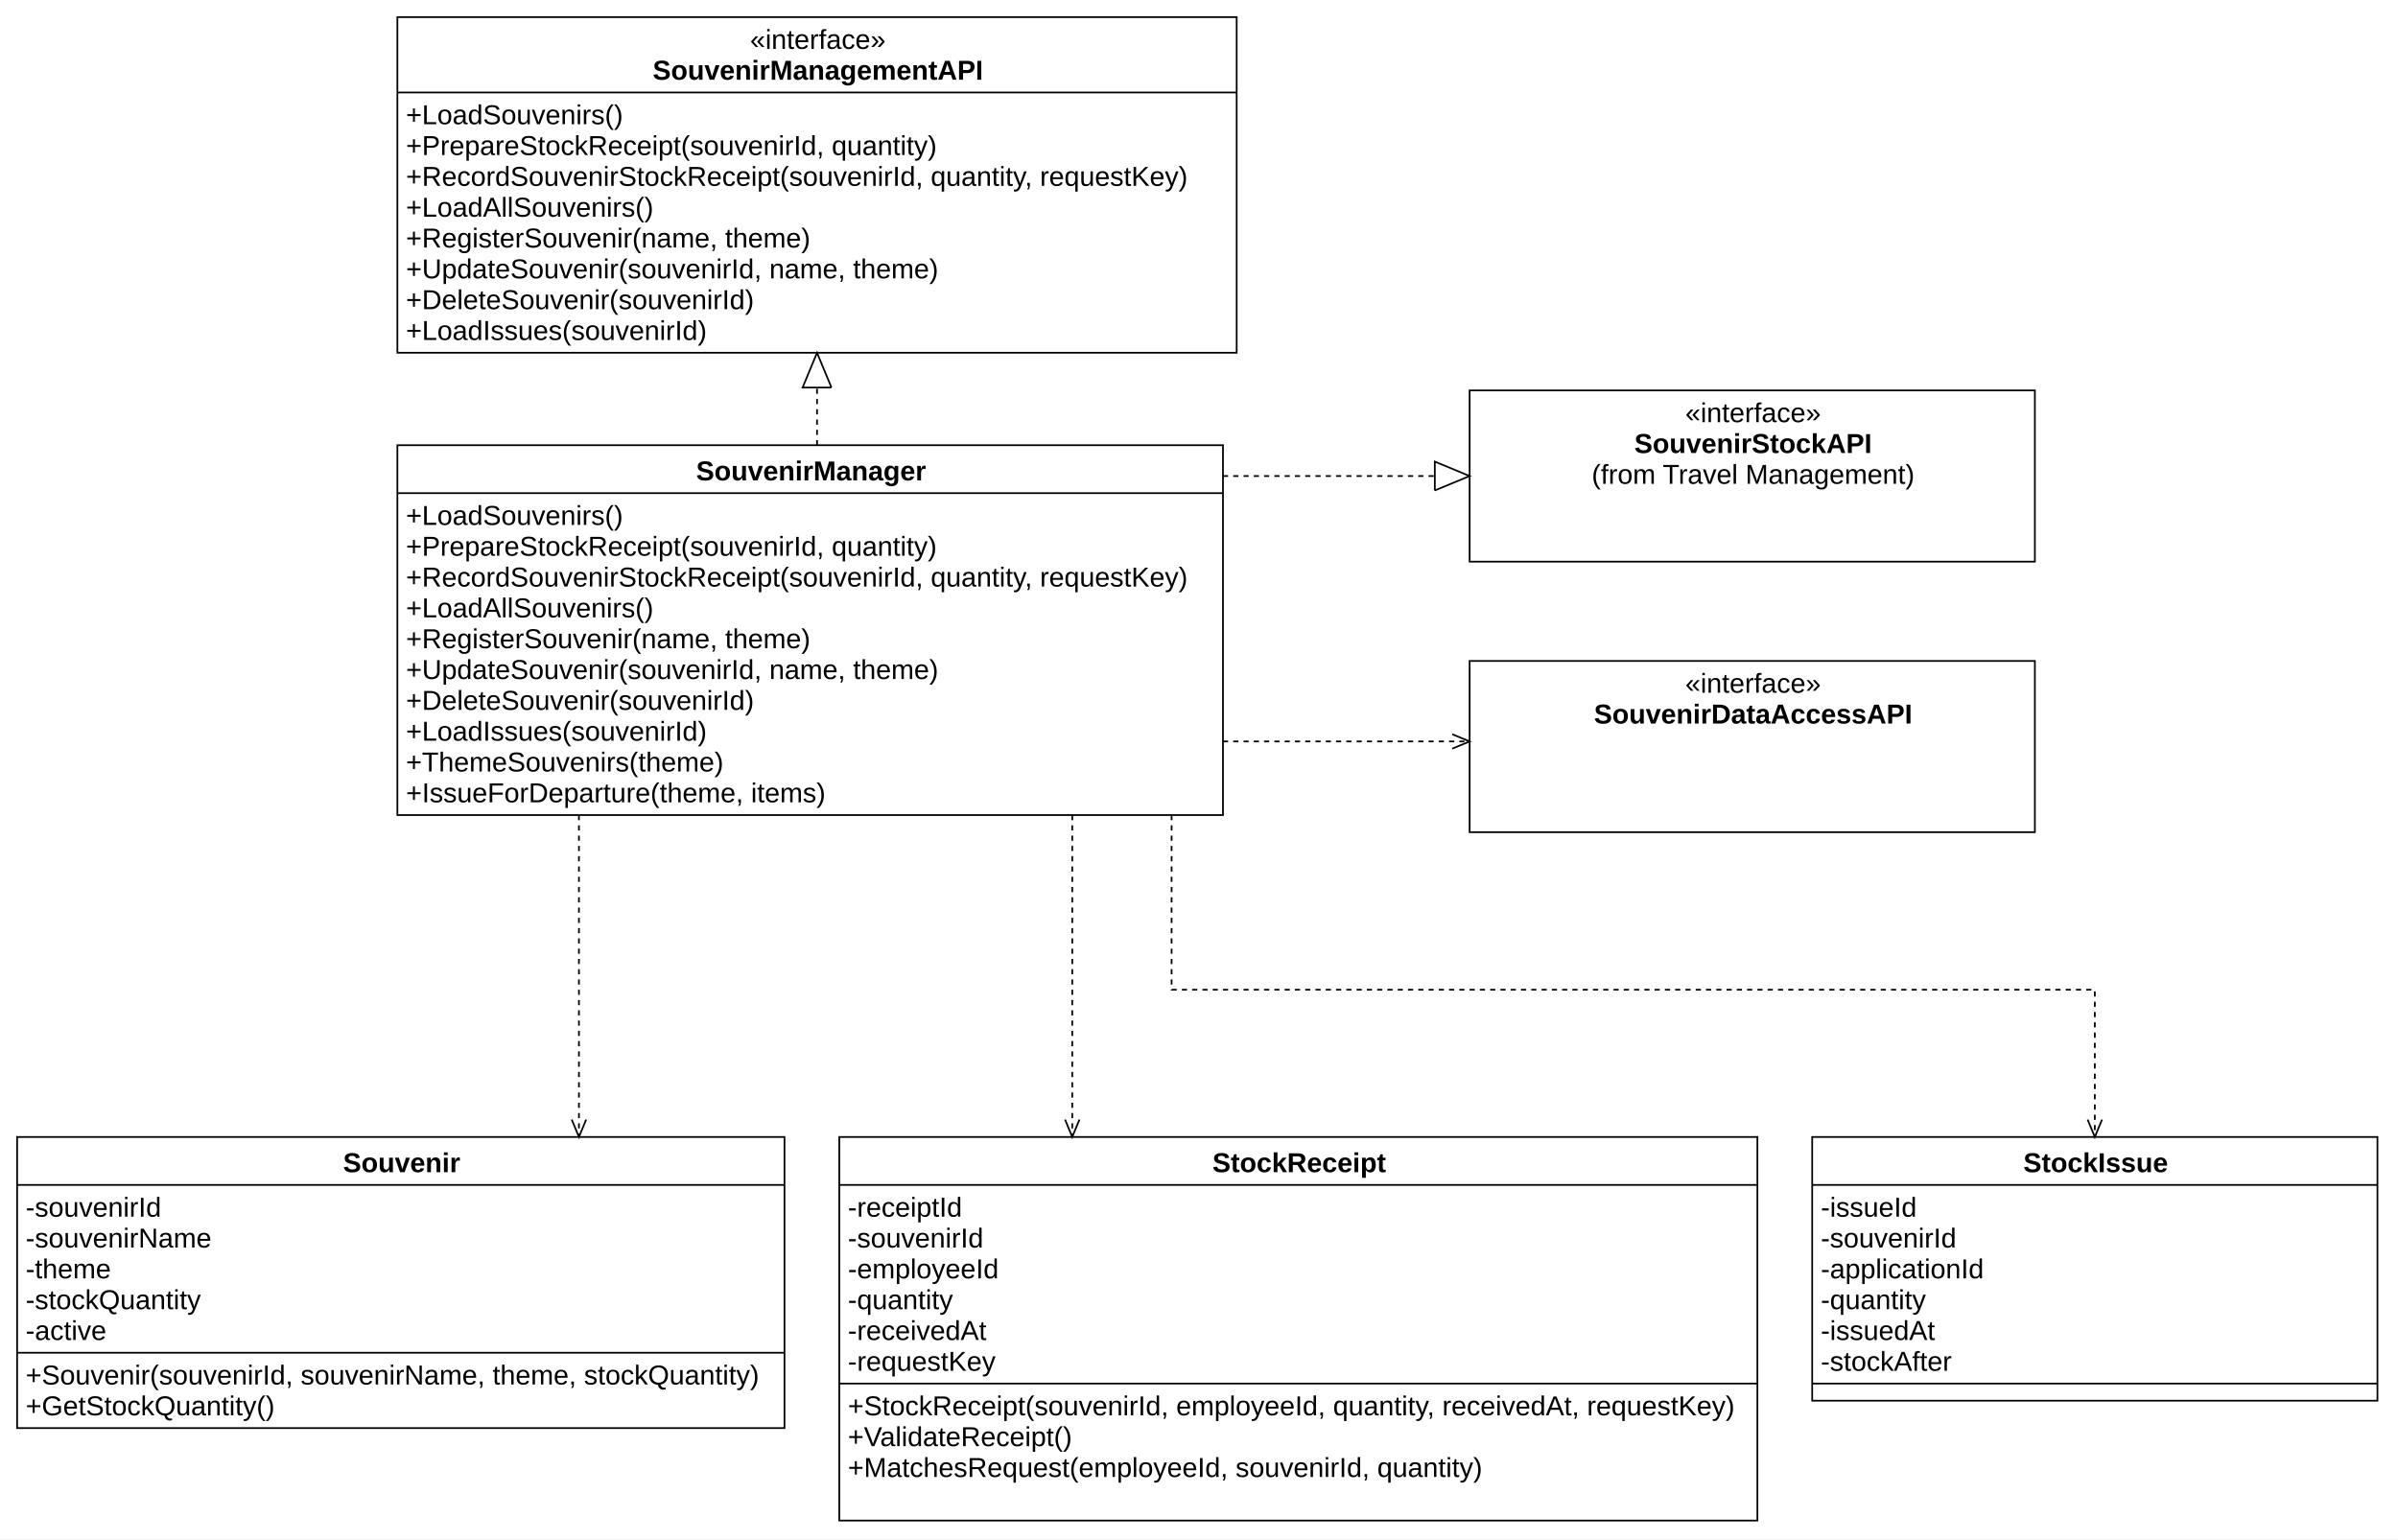
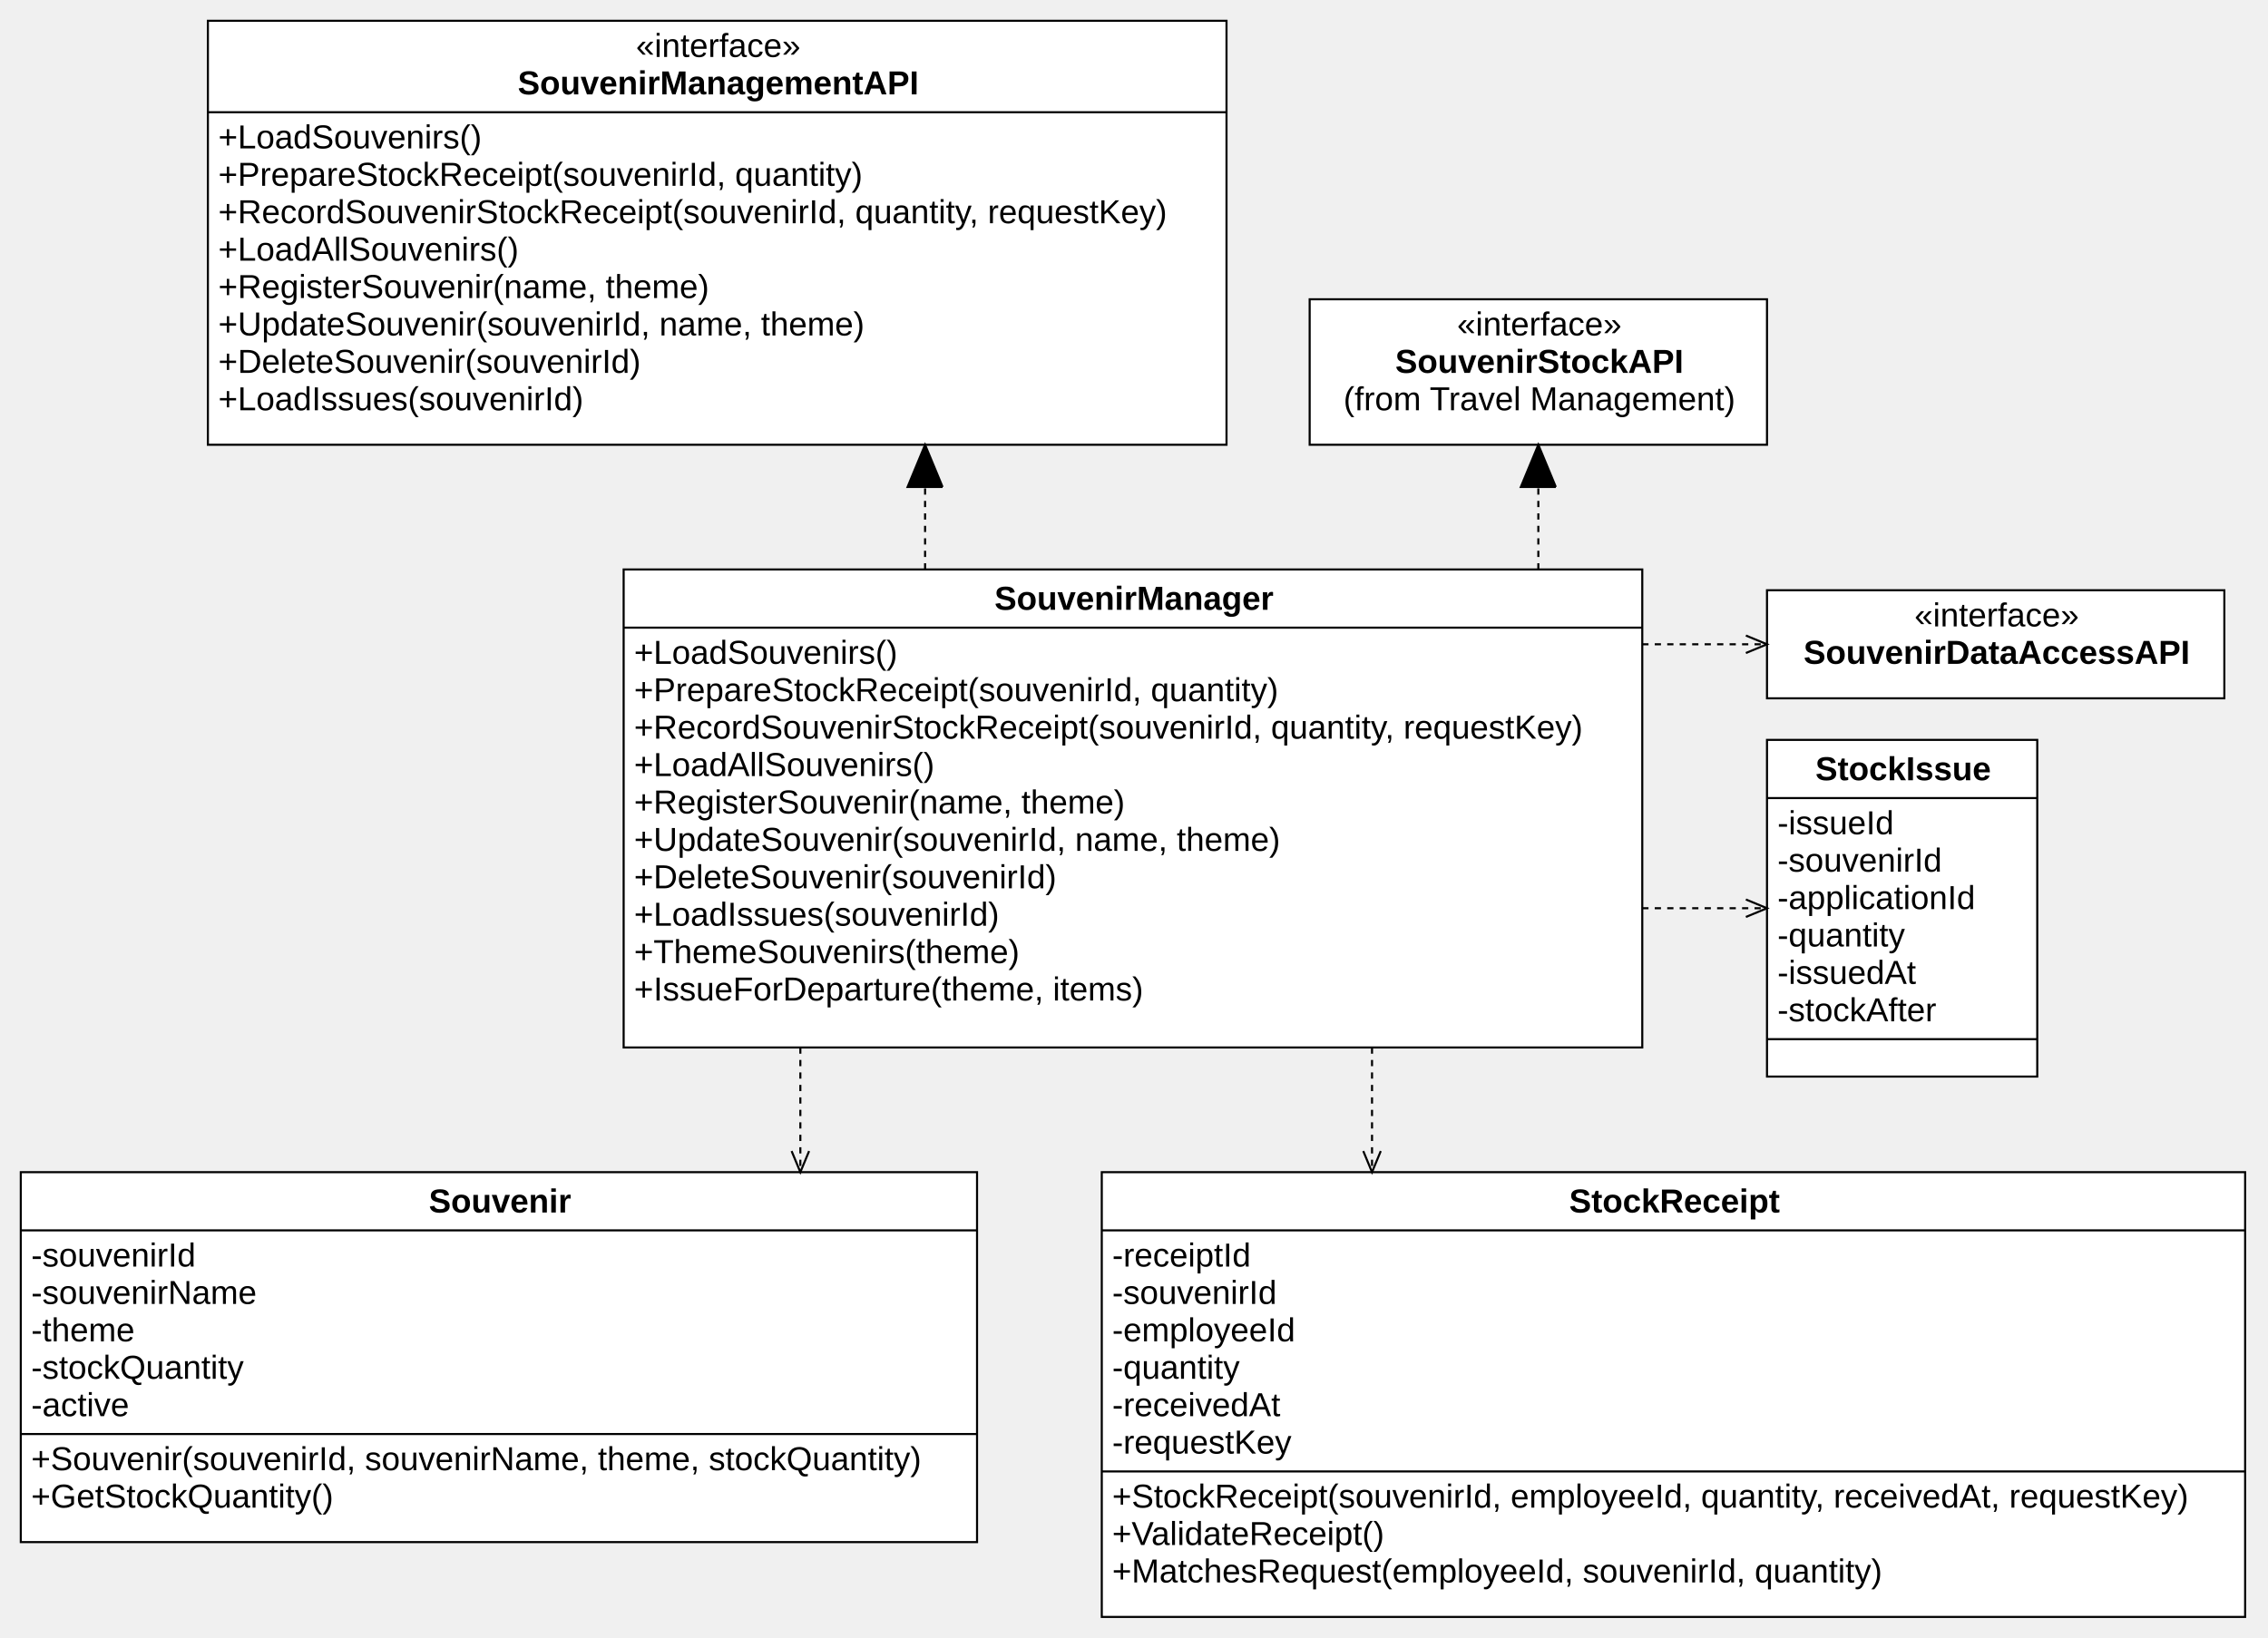
- <svg xmlns="http://www.w3.org/2000/svg" version="1.1" width="1400" height="899">
+ <svg xmlns="http://www.w3.org/2000/svg" width="1091" height="788">
  <defs />
  <g>
-     <rect width="100%" height="100%" fill="#fff" />
-     <g>
-       <rect fill="#ffffff" stroke="none" x="238" y="32" width="490" height="196" transform="matrix(1 0 0 1 -6 -22)" />
-     </g>
-     <g>
-       <path fill="none" stroke="#000000" paint-order="fill stroke markers" d=" M 232 10 L 722 10 L 722 206 L 232 206 L 232 10 Z Z" stroke-miterlimit="10" stroke-dasharray="" />
-     </g>
-     <g>
-       <path fill="none" stroke="#000000" paint-order="fill stroke markers" d=" M 232 54 L 722 54" stroke-miterlimit="10" stroke-dasharray="" />
-     </g>
-     <g>
-       <g>
-         <path fill="none" stroke="none" />
-         <text fill="#000000" stroke="none" font-family="Arial" font-size="16px" font-style="normal" font-weight="normal" text-decoration="undefined" x="483.5" y="45" text-anchor="middle" dominant-baseline="central" transform="matrix(1 0 0 1 -6 -22)">«interface»</text>
-       </g>
-     </g>
-     <g>
-       <g>
-         <path fill="none" stroke="none" />
-         <text fill="#000000" stroke="none" font-family="Arial" font-size="16px" font-style="normal" font-weight="bold" text-decoration="undefined" x="483.5" y="63" text-anchor="middle" dominant-baseline="central" transform="matrix(1 0 0 1 -6 -22)">SouvenirManagementAPI</text>
-       </g>
-     </g>
-     <g>
-       <g>
-         <path fill="none" stroke="none" />
-         <text fill="#000000" stroke="none" font-family="Arial" font-size="16px" font-style="normal" font-weight="normal" text-decoration="undefined" x="243" y="89" text-anchor="start" dominant-baseline="central" transform="matrix(1 0 0 1 -6 -22)">+LoadSouvenirs()</text>
-       </g>
-     </g>
-     <g>
-       <g>
-         <path fill="none" stroke="none" />
-         <text fill="#000000" stroke="none" font-family="Arial" font-size="16px" font-style="normal" font-weight="normal" text-decoration="undefined" x="243" y="107" text-anchor="start" dominant-baseline="central" transform="matrix(1 0 0 1 -6 -22)">+PrepareStockReceipt(souvenirId, quantity)</text>
-       </g>
-     </g>
-     <g>
-       <g>
-         <path fill="none" stroke="none" />
-         <text fill="#000000" stroke="none" font-family="Arial" font-size="16px" font-style="normal" font-weight="normal" text-decoration="undefined" x="243" y="125" text-anchor="start" dominant-baseline="central" transform="matrix(1 0 0 1 -6 -22)">+RecordSouvenirStockReceipt(souvenirId, quantity, requestKey)</text>
-       </g>
-     </g>
-     <g>
-       <g>
-         <path fill="none" stroke="none" />
-         <text fill="#000000" stroke="none" font-family="Arial" font-size="16px" font-style="normal" font-weight="normal" text-decoration="undefined" x="243" y="143" text-anchor="start" dominant-baseline="central" transform="matrix(1 0 0 1 -6 -22)">+LoadAllSouvenirs()</text>
-       </g>
-     </g>
-     <g>
-       <g>
-         <path fill="none" stroke="none" />
-         <text fill="#000000" stroke="none" font-family="Arial" font-size="16px" font-style="normal" font-weight="normal" text-decoration="undefined" x="243" y="161" text-anchor="start" dominant-baseline="central" transform="matrix(1 0 0 1 -6 -22)">+RegisterSouvenir(name, theme)</text>
-       </g>
-     </g>
-     <g>
-       <g>
-         <path fill="none" stroke="none" />
-         <text fill="#000000" stroke="none" font-family="Arial" font-size="16px" font-style="normal" font-weight="normal" text-decoration="undefined" x="243" y="179" text-anchor="start" dominant-baseline="central" transform="matrix(1 0 0 1 -6 -22)">+UpdateSouvenir(souvenirId, name, theme)</text>
-       </g>
-     </g>
-     <g>
-       <g>
-         <path fill="none" stroke="none" />
-         <text fill="#000000" stroke="none" font-family="Arial" font-size="16px" font-style="normal" font-weight="normal" text-decoration="undefined" x="243" y="197" text-anchor="start" dominant-baseline="central" transform="matrix(1 0 0 1 -6 -22)">+DeleteSouvenir(souvenirId)</text>
-       </g>
-     </g>
-     <g>
-       <g>
-         <path fill="none" stroke="none" />
-         <text fill="#000000" stroke="none" font-family="Arial" font-size="16px" font-style="normal" font-weight="normal" text-decoration="undefined" x="243" y="215" text-anchor="start" dominant-baseline="central" transform="matrix(1 0 0 1 -6 -22)">+LoadIssues(souvenirId)</text>
-       </g>
-     </g>
-     <g>
-       <rect fill="#ffffff" stroke="none" x="238" y="282" width="482" height="216" transform="matrix(1 0 0 1 -6 -22)" />
-     </g>
-     <g>
-       <path fill="none" stroke="#000000" paint-order="fill stroke markers" d=" M 232 260 L 714 260 L 714 476 L 232 476 L 232 260 Z Z" stroke-miterlimit="10" stroke-dasharray="" />
-     </g>
-     <g>
-       <path fill="none" stroke="#000000" paint-order="fill stroke markers" d=" M 232 288 L 714 288" stroke-miterlimit="10" stroke-dasharray="" />
-     </g>
-     <g>
-       <g>
-         <path fill="none" stroke="none" />
-         <text fill="#000000" stroke="none" font-family="Arial" font-size="16px" font-style="normal" font-weight="bold" text-decoration="undefined" x="479.5" y="297" text-anchor="middle" dominant-baseline="central" transform="matrix(1 0 0 1 -6 -22)">SouvenirManager</text>
-       </g>
-     </g>
-     <g>
-       <g>
-         <path fill="none" stroke="none" />
-         <text fill="#000000" stroke="none" font-family="Arial" font-size="16px" font-style="normal" font-weight="normal" text-decoration="undefined" x="243" y="323" text-anchor="start" dominant-baseline="central" transform="matrix(1 0 0 1 -6 -22)">+LoadSouvenirs()</text>
-       </g>
-     </g>
-     <g>
-       <g>
-         <path fill="none" stroke="none" />
-         <text fill="#000000" stroke="none" font-family="Arial" font-size="16px" font-style="normal" font-weight="normal" text-decoration="undefined" x="243" y="341" text-anchor="start" dominant-baseline="central" transform="matrix(1 0 0 1 -6 -22)">+PrepareStockReceipt(souvenirId, quantity)</text>
-       </g>
-     </g>
-     <g>
-       <g>
-         <path fill="none" stroke="none" />
-         <text fill="#000000" stroke="none" font-family="Arial" font-size="16px" font-style="normal" font-weight="normal" text-decoration="undefined" x="243" y="359" text-anchor="start" dominant-baseline="central" transform="matrix(1 0 0 1 -6 -22)">+RecordSouvenirStockReceipt(souvenirId, quantity, requestKey)</text>
-       </g>
-     </g>
-     <g>
-       <g>
-         <path fill="none" stroke="none" />
-         <text fill="#000000" stroke="none" font-family="Arial" font-size="16px" font-style="normal" font-weight="normal" text-decoration="undefined" x="243" y="377" text-anchor="start" dominant-baseline="central" transform="matrix(1 0 0 1 -6 -22)">+LoadAllSouvenirs()</text>
-       </g>
-     </g>
-     <g>
-       <g>
-         <path fill="none" stroke="none" />
-         <text fill="#000000" stroke="none" font-family="Arial" font-size="16px" font-style="normal" font-weight="normal" text-decoration="undefined" x="243" y="395" text-anchor="start" dominant-baseline="central" transform="matrix(1 0 0 1 -6 -22)">+RegisterSouvenir(name, theme)</text>
-       </g>
-     </g>
-     <g>
-       <g>
-         <path fill="none" stroke="none" />
-         <text fill="#000000" stroke="none" font-family="Arial" font-size="16px" font-style="normal" font-weight="normal" text-decoration="undefined" x="243" y="413" text-anchor="start" dominant-baseline="central" transform="matrix(1 0 0 1 -6 -22)">+UpdateSouvenir(souvenirId, name, theme)</text>
-       </g>
-     </g>
-     <g>
-       <g>
-         <path fill="none" stroke="none" />
-         <text fill="#000000" stroke="none" font-family="Arial" font-size="16px" font-style="normal" font-weight="normal" text-decoration="undefined" x="243" y="431" text-anchor="start" dominant-baseline="central" transform="matrix(1 0 0 1 -6 -22)">+DeleteSouvenir(souvenirId)</text>
-       </g>
-     </g>
-     <g>
-       <g>
-         <path fill="none" stroke="none" />
-         <text fill="#000000" stroke="none" font-family="Arial" font-size="16px" font-style="normal" font-weight="normal" text-decoration="undefined" x="243" y="449" text-anchor="start" dominant-baseline="central" transform="matrix(1 0 0 1 -6 -22)">+LoadIssues(souvenirId)</text>
-       </g>
-     </g>
-     <g>
-       <g>
-         <path fill="none" stroke="none" />
-         <text fill="#000000" stroke="none" font-family="Arial" font-size="16px" font-style="normal" font-weight="normal" text-decoration="undefined" x="243" y="467" text-anchor="start" dominant-baseline="central" transform="matrix(1 0 0 1 -6 -22)">+ThemeSouvenirs(theme)</text>
-       </g>
-     </g>
-     <g>
-       <g>
-         <path fill="none" stroke="none" />
-         <text fill="#000000" stroke="none" font-family="Arial" font-size="16px" font-style="normal" font-weight="normal" text-decoration="undefined" x="243" y="485" text-anchor="start" dominant-baseline="central" transform="matrix(1 0 0 1 -6 -22)">+IssueForDeparture(theme, items)</text>
-       </g>
-     </g>
-     <g>
-       <rect fill="#ffffff" stroke="none" x="16" y="686" width="448" height="170" transform="matrix(1 0 0 1 -6 -22)" />
-     </g>
-     <g>
-       <path fill="none" stroke="#000000" paint-order="fill stroke markers" d=" M 10 664 L 458 664 L 458 834 L 10 834 L 10 664 Z Z" stroke-miterlimit="10" stroke-dasharray="" />
-     </g>
-     <g>
-       <path fill="none" stroke="#000000" paint-order="fill stroke markers" d=" M 10 692 L 458 692" stroke-miterlimit="10" stroke-dasharray="" />
-     </g>
-     <g>
-       <path fill="none" stroke="#000000" paint-order="fill stroke markers" d=" M 10 790 L 458 790" stroke-miterlimit="10" stroke-dasharray="" />
-     </g>
-     <g>
-       <g>
-         <path fill="none" stroke="none" />
-         <text fill="#000000" stroke="none" font-family="Arial" font-size="16px" font-style="normal" font-weight="bold" text-decoration="undefined" x="240.5" y="701" text-anchor="middle" dominant-baseline="central" transform="matrix(1 0 0 1 -6 -22)">Souvenir</text>
-       </g>
-     </g>
-     <g>
-       <g>
-         <path fill="none" stroke="none" />
-         <text fill="#000000" stroke="none" font-family="Arial" font-size="16px" font-style="normal" font-weight="normal" text-decoration="undefined" x="21" y="727" text-anchor="start" dominant-baseline="central" transform="matrix(1 0 0 1 -6 -22)">-souvenirId</text>
-       </g>
-     </g>
-     <g>
-       <g>
-         <path fill="none" stroke="none" />
-         <text fill="#000000" stroke="none" font-family="Arial" font-size="16px" font-style="normal" font-weight="normal" text-decoration="undefined" x="21" y="745" text-anchor="start" dominant-baseline="central" transform="matrix(1 0 0 1 -6 -22)">-souvenirName</text>
-       </g>
-     </g>
-     <g>
-       <g>
-         <path fill="none" stroke="none" />
-         <text fill="#000000" stroke="none" font-family="Arial" font-size="16px" font-style="normal" font-weight="normal" text-decoration="undefined" x="21" y="763" text-anchor="start" dominant-baseline="central" transform="matrix(1 0 0 1 -6 -22)">-theme</text>
-       </g>
-     </g>
-     <g>
-       <g>
-         <path fill="none" stroke="none" />
-         <text fill="#000000" stroke="none" font-family="Arial" font-size="16px" font-style="normal" font-weight="normal" text-decoration="undefined" x="21" y="781" text-anchor="start" dominant-baseline="central" transform="matrix(1 0 0 1 -6 -22)">-stockQuantity</text>
-       </g>
-     </g>
-     <g>
-       <g>
-         <path fill="none" stroke="none" />
-         <text fill="#000000" stroke="none" font-family="Arial" font-size="16px" font-style="normal" font-weight="normal" text-decoration="undefined" x="21" y="799" text-anchor="start" dominant-baseline="central" transform="matrix(1 0 0 1 -6 -22)">-active</text>
-       </g>
-     </g>
-     <g>
-       <g>
-         <path fill="none" stroke="none" />
-         <text fill="#000000" stroke="none" font-family="Arial" font-size="16px" font-style="normal" font-weight="normal" text-decoration="undefined" x="21" y="825" text-anchor="start" dominant-baseline="central" transform="matrix(1 0 0 1 -6 -22)">+Souvenir(souvenirId, souvenirName, theme, stockQuantity)</text>
-       </g>
-     </g>
-     <g>
-       <g>
-         <path fill="none" stroke="none" />
-         <text fill="#000000" stroke="none" font-family="Arial" font-size="16px" font-style="normal" font-weight="normal" text-decoration="undefined" x="21" y="843" text-anchor="start" dominant-baseline="central" transform="matrix(1 0 0 1 -6 -22)">+GetStockQuantity()</text>
-       </g>
-     </g>
-     <g>
-       <rect fill="#ffffff" stroke="none" x="496" y="686" width="536" height="224" transform="matrix(1 0 0 1 -6 -22)" />
-     </g>
-     <g>
-       <path fill="none" stroke="#000000" paint-order="fill stroke markers" d=" M 490 664 L 1026 664 L 1026 888 L 490 888 L 490 664 Z Z" stroke-miterlimit="10" stroke-dasharray="" />
-     </g>
-     <g>
-       <path fill="none" stroke="#000000" paint-order="fill stroke markers" d=" M 490 692 L 1026 692" stroke-miterlimit="10" stroke-dasharray="" />
-     </g>
-     <g>
-       <path fill="none" stroke="#000000" paint-order="fill stroke markers" d=" M 490 808 L 1026 808" stroke-miterlimit="10" stroke-dasharray="" />
-     </g>
-     <g>
-       <g>
-         <path fill="none" stroke="none" />
-         <text fill="#000000" stroke="none" font-family="Arial" font-size="16px" font-style="normal" font-weight="bold" text-decoration="undefined" x="764.5" y="701" text-anchor="middle" dominant-baseline="central" transform="matrix(1 0 0 1 -6 -22)">StockReceipt</text>
-       </g>
-     </g>
-     <g>
-       <g>
-         <path fill="none" stroke="none" />
-         <text fill="#000000" stroke="none" font-family="Arial" font-size="16px" font-style="normal" font-weight="normal" text-decoration="undefined" x="501" y="727" text-anchor="start" dominant-baseline="central" transform="matrix(1 0 0 1 -6 -22)">-receiptId</text>
-       </g>
-     </g>
-     <g>
-       <g>
-         <path fill="none" stroke="none" />
-         <text fill="#000000" stroke="none" font-family="Arial" font-size="16px" font-style="normal" font-weight="normal" text-decoration="undefined" x="501" y="745" text-anchor="start" dominant-baseline="central" transform="matrix(1 0 0 1 -6 -22)">-souvenirId</text>
-       </g>
-     </g>
-     <g>
-       <g>
-         <path fill="none" stroke="none" />
-         <text fill="#000000" stroke="none" font-family="Arial" font-size="16px" font-style="normal" font-weight="normal" text-decoration="undefined" x="501" y="763" text-anchor="start" dominant-baseline="central" transform="matrix(1 0 0 1 -6 -22)">-employeeId</text>
-       </g>
-     </g>
-     <g>
-       <g>
-         <path fill="none" stroke="none" />
-         <text fill="#000000" stroke="none" font-family="Arial" font-size="16px" font-style="normal" font-weight="normal" text-decoration="undefined" x="501" y="781" text-anchor="start" dominant-baseline="central" transform="matrix(1 0 0 1 -6 -22)">-quantity</text>
-       </g>
-     </g>
-     <g>
-       <g>
-         <path fill="none" stroke="none" />
-         <text fill="#000000" stroke="none" font-family="Arial" font-size="16px" font-style="normal" font-weight="normal" text-decoration="undefined" x="501" y="799" text-anchor="start" dominant-baseline="central" transform="matrix(1 0 0 1 -6 -22)">-receivedAt</text>
-       </g>
-     </g>
-     <g>
-       <g>
-         <path fill="none" stroke="none" />
-         <text fill="#000000" stroke="none" font-family="Arial" font-size="16px" font-style="normal" font-weight="normal" text-decoration="undefined" x="501" y="817" text-anchor="start" dominant-baseline="central" transform="matrix(1 0 0 1 -6 -22)">-requestKey</text>
-       </g>
-     </g>
-     <g>
-       <g>
-         <path fill="none" stroke="none" />
-         <text fill="#000000" stroke="none" font-family="Arial" font-size="16px" font-style="normal" font-weight="normal" text-decoration="undefined" x="501" y="843" text-anchor="start" dominant-baseline="central" transform="matrix(1 0 0 1 -6 -22)">+StockReceipt(souvenirId, employeeId, quantity, receivedAt, requestKey)</text>
-       </g>
-     </g>
-     <g>
-       <g>
-         <path fill="none" stroke="none" />
-         <text fill="#000000" stroke="none" font-family="Arial" font-size="16px" font-style="normal" font-weight="normal" text-decoration="undefined" x="501" y="861" text-anchor="start" dominant-baseline="central" transform="matrix(1 0 0 1 -6 -22)">+ValidateReceipt()</text>
-       </g>
-     </g>
-     <g>
-       <g>
-         <path fill="none" stroke="none" />
-         <text fill="#000000" stroke="none" font-family="Arial" font-size="16px" font-style="normal" font-weight="normal" text-decoration="undefined" x="501" y="879" text-anchor="start" dominant-baseline="central" transform="matrix(1 0 0 1 -6 -22)">+MatchesRequest(employeeId, souvenirId, quantity)</text>
-       </g>
-     </g>
-     <g>
-       <rect fill="#ffffff" stroke="none" x="864" y="408" width="330" height="100" transform="matrix(1 0 0 1 -6 -22)" />
-     </g>
-     <g>
-       <path fill="none" stroke="#000000" paint-order="fill stroke markers" d=" M 858 386 L 1188 386 L 1188 486 L 858 486 L 858 386 Z Z" stroke-miterlimit="10" stroke-dasharray="" />
-     </g>
-     <g>
-       <g>
-         <path fill="none" stroke="none" />
-         <text fill="#000000" stroke="none" font-family="Arial" font-size="16px" font-style="normal" font-weight="normal" text-decoration="undefined" x="1029.5" y="421" text-anchor="middle" dominant-baseline="central" transform="matrix(1 0 0 1 -6 -22)">«interface»</text>
-       </g>
-     </g>
-     <g>
-       <g>
-         <path fill="none" stroke="none" />
-         <text fill="#000000" stroke="none" font-family="Arial" font-size="16px" font-style="normal" font-weight="bold" text-decoration="undefined" x="1029.5" y="439" text-anchor="middle" dominant-baseline="central" transform="matrix(1 0 0 1 -6 -22)">SouvenirDataAccessAPI</text>
-       </g>
-     </g>
-     <g>
-       <path fill="none" stroke="#000000" paint-order="fill stroke markers" d=" M 477 260 L 477 206" stroke-miterlimit="10" stroke-dasharray="3" />
-     </g>
-     <g>
-       <path fill="#FFFFFF" stroke="none" paint-order="stroke fill markers" d=" M 485.419 226.325 L 477 206 L 468.581 226.325" />
-     </g>
-     <g>
-       <path fill="none" stroke="#000000" paint-order="fill stroke markers" d=" M 485.419 226.325 L 477 206 L 468.581 226.325 L 485.419 226.325" stroke-miterlimit="10" stroke-dasharray="" />
-     </g>
-     <g>
-       <path fill="none" stroke="#000000" paint-order="fill stroke markers" d=" M 714 433 L 858 433" stroke-miterlimit="10" stroke-dasharray="3" />
-     </g>
-     <g>
-       <path fill="none" stroke="#000000" paint-order="fill stroke markers" d=" M 847.837 437.21 L 858 433 L 847.837 428.79" stroke-miterlimit="10" stroke-dasharray="" />
-     </g>
-     <g>
-       <path fill="none" stroke="#000000" paint-order="fill stroke markers" d=" M 338 476 L 338 664" stroke-miterlimit="10" stroke-dasharray="3" />
-     </g>
-     <g>
-       <path fill="none" stroke="#000000" paint-order="fill stroke markers" d=" M 333.79 653.837 L 338 664 L 342.21 653.837" stroke-miterlimit="10" stroke-dasharray="" />
-     </g>
-     <g>
-       <path fill="none" stroke="#000000" paint-order="fill stroke markers" d=" M 626 476 L 626 664" stroke-miterlimit="10" stroke-dasharray="3" />
-     </g>
-     <g>
-       <path fill="none" stroke="#000000" paint-order="fill stroke markers" d=" M 621.79 653.837 L 626 664 L 630.21 653.837" stroke-miterlimit="10" stroke-dasharray="" />
-     </g>
-     <g>
-       <rect fill="#ffffff" stroke="none" x="864" y="250" width="330" height="100" transform="matrix(1 0 0 1 -6 -22)" />
-     </g>
-     <g>
-       <path fill="none" stroke="#000000" paint-order="fill stroke markers" d=" M 858 228 L 1188 228 L 1188 328 L 858 328 L 858 228 Z Z" stroke-miterlimit="10" stroke-dasharray="" />
-     </g>
-     <g>
-       <g>
-         <path fill="none" stroke="none" />
-         <text fill="#000000" stroke="none" font-family="Arial" font-size="16px" font-style="normal" font-weight="normal" text-decoration="undefined" x="1029.5" y="263" text-anchor="middle" dominant-baseline="central" transform="matrix(1 0 0 1 -6 -22)">«interface»</text>
-       </g>
-     </g>
-     <g>
-       <g>
-         <path fill="none" stroke="none" />
-         <text fill="#000000" stroke="none" font-family="Arial" font-size="16px" font-style="normal" font-weight="bold" text-decoration="undefined" x="1029.5" y="281" text-anchor="middle" dominant-baseline="central" transform="matrix(1 0 0 1 -6 -22)">SouvenirStockAPI</text>
-       </g>
-     </g>
-     <g>
-       <g>
-         <path fill="none" stroke="none" />
-         <text fill="#000000" stroke="none" font-family="Arial" font-size="16px" font-style="normal" font-weight="normal" text-decoration="undefined" x="1029.5" y="299" text-anchor="middle" dominant-baseline="central" transform="matrix(1 0 0 1 -6 -22)">(from Travel Management)</text>
-       </g>
-     </g>
-     <g>
-       <path fill="none" stroke="#000000" paint-order="fill stroke markers" d=" M 714 278 L 858 278" stroke-miterlimit="10" stroke-dasharray="3" />
-     </g>
-     <g>
-       <path fill="#FFFFFF" stroke="none" paint-order="stroke fill markers" d=" M 837.675 286.419 L 858 278 L 837.675 269.581" />
-     </g>
-     <g>
-       <path fill="none" stroke="#000000" paint-order="fill stroke markers" d=" M 837.675 286.419 L 858 278 L 837.675 269.581 L 837.675 286.419" stroke-miterlimit="10" stroke-dasharray="" />
-     </g>
-     <g>
-       <rect fill="#ffffff" stroke="none" x="1064" y="686" width="330" height="154" transform="matrix(1 0 0 1 -6 -22)" />
-     </g>
-     <g>
-       <path fill="none" stroke="#000000" paint-order="fill stroke markers" d=" M 1058 664 L 1388 664 L 1388 818 L 1058 818 L 1058 664 Z Z" stroke-miterlimit="10" stroke-dasharray="" />
-     </g>
-     <g>
-       <path fill="none" stroke="#000000" paint-order="fill stroke markers" d=" M 1058 692 L 1388 692" stroke-miterlimit="10" stroke-dasharray="" />
-     </g>
-     <g>
-       <path fill="none" stroke="#000000" paint-order="fill stroke markers" d=" M 1058 808 L 1388 808" stroke-miterlimit="10" stroke-dasharray="" />
-     </g>
-     <g>
-       <g>
-         <path fill="none" stroke="none" />
-         <text fill="#000000" stroke="none" font-family="Arial" font-size="16px" font-style="normal" font-weight="bold" text-decoration="undefined" x="1229.5" y="701" text-anchor="middle" dominant-baseline="central" transform="matrix(1 0 0 1 -6 -22)">StockIssue</text>
-       </g>
-     </g>
-     <g>
-       <g>
-         <path fill="none" stroke="none" />
-         <text fill="#000000" stroke="none" font-family="Arial" font-size="16px" font-style="normal" font-weight="normal" text-decoration="undefined" x="1069" y="727" text-anchor="start" dominant-baseline="central" transform="matrix(1 0 0 1 -6 -22)">-issueId</text>
-       </g>
-     </g>
-     <g>
-       <g>
-         <path fill="none" stroke="none" />
-         <text fill="#000000" stroke="none" font-family="Arial" font-size="16px" font-style="normal" font-weight="normal" text-decoration="undefined" x="1069" y="745" text-anchor="start" dominant-baseline="central" transform="matrix(1 0 0 1 -6 -22)">-souvenirId</text>
-       </g>
-     </g>
-     <g>
-       <g>
-         <path fill="none" stroke="none" />
-         <text fill="#000000" stroke="none" font-family="Arial" font-size="16px" font-style="normal" font-weight="normal" text-decoration="undefined" x="1069" y="763" text-anchor="start" dominant-baseline="central" transform="matrix(1 0 0 1 -6 -22)">-applicationId</text>
-       </g>
-     </g>
-     <g>
-       <g>
-         <path fill="none" stroke="none" />
-         <text fill="#000000" stroke="none" font-family="Arial" font-size="16px" font-style="normal" font-weight="normal" text-decoration="undefined" x="1069" y="781" text-anchor="start" dominant-baseline="central" transform="matrix(1 0 0 1 -6 -22)">-quantity</text>
-       </g>
-     </g>
-     <g>
-       <g>
-         <path fill="none" stroke="none" />
-         <text fill="#000000" stroke="none" font-family="Arial" font-size="16px" font-style="normal" font-weight="normal" text-decoration="undefined" x="1069" y="799" text-anchor="start" dominant-baseline="central" transform="matrix(1 0 0 1 -6 -22)">-issuedAt</text>
-       </g>
-     </g>
-     <g>
-       <g>
-         <path fill="none" stroke="none" />
-         <text fill="#000000" stroke="none" font-family="Arial" font-size="16px" font-style="normal" font-weight="normal" text-decoration="undefined" x="1069" y="817" text-anchor="start" dominant-baseline="central" transform="matrix(1 0 0 1 -6 -22)">-stockAfter</text>
-       </g>
-     </g>
-     <g>
-       <path fill="none" stroke="#000000" paint-order="fill stroke markers" d=" M 684 476 L 684 578 L 1223 578 L 1223 664" stroke-miterlimit="10" stroke-dasharray="3" />
-     </g>
-     <g>
-       <path fill="none" stroke="#000000" paint-order="fill stroke markers" d=" M 1218.79 653.837 L 1223 664 L 1227.21 653.837" stroke-miterlimit="10" stroke-dasharray="" />
-     </g>
+     <path fill="rgb(255,255,255)" stroke="none" d="M 100 10 L 590 10 L 590 214 L 100 214 Z" />
+     <path fill="none" stroke="rgb(0,0,0)" stroke-width="1" stroke-miterlimit="10" d="M 100 10 L 590 10 L 590 214 L 100 214 Z" />
+     <path fill="none" stroke="rgb(0,0,0)" stroke-width="1" stroke-miterlimit="10" d="M 100 54 L 590 54" />
+     <text fill="rgb(0,0,0)" stroke="none" font-family="Arial" font-size="16px" font-style="normal" font-weight="normal" text-decoration="normal" x="305.918" y="27.406" text-anchor="start" dominant-baseline="alphabetic" xml:space="preserve">«interface»</text>
+     <text fill="rgb(0,0,0)" stroke="none" font-family="Arial" font-size="16px" font-style="normal" font-weight="bold" text-decoration="normal" x="249.035" y="45.406" text-anchor="start" dominant-baseline="alphabetic" xml:space="preserve">SouvenirManagementAPI</text>
+     <text fill="rgb(0,0,0)" stroke="none" font-family="Arial" font-size="16px" font-style="normal" font-weight="normal" text-decoration="normal" x="105" y="71.406" text-anchor="start" dominant-baseline="alphabetic" xml:space="preserve">+LoadSouvenirs()</text>
+     <text fill="rgb(0,0,0)" stroke="none" font-family="Arial" font-size="16px" font-style="normal" font-weight="normal" text-decoration="normal" x="105" y="89.406" text-anchor="start" dominant-baseline="alphabetic" xml:space="preserve">+PrepareStockReceipt(souvenirId, quantity)</text>
+     <text fill="rgb(0,0,0)" stroke="none" font-family="Arial" font-size="16px" font-style="normal" font-weight="normal" text-decoration="normal" x="105" y="107.406" text-anchor="start" dominant-baseline="alphabetic" xml:space="preserve">+RecordSouvenirStockReceipt(souvenirId, quantity, requestKey)</text>
+     <text fill="rgb(0,0,0)" stroke="none" font-family="Arial" font-size="16px" font-style="normal" font-weight="normal" text-decoration="normal" x="105" y="125.406" text-anchor="start" dominant-baseline="alphabetic" xml:space="preserve">+LoadAllSouvenirs()</text>
+     <text fill="rgb(0,0,0)" stroke="none" font-family="Arial" font-size="16px" font-style="normal" font-weight="normal" text-decoration="normal" x="105" y="143.406" text-anchor="start" dominant-baseline="alphabetic" xml:space="preserve">+RegisterSouvenir(name, theme)</text>
+     <text fill="rgb(0,0,0)" stroke="none" font-family="Arial" font-size="16px" font-style="normal" font-weight="normal" text-decoration="normal" x="105" y="161.406" text-anchor="start" dominant-baseline="alphabetic" xml:space="preserve">+UpdateSouvenir(souvenirId, name, theme)</text>
+     <text fill="rgb(0,0,0)" stroke="none" font-family="Arial" font-size="16px" font-style="normal" font-weight="normal" text-decoration="normal" x="105" y="179.406" text-anchor="start" dominant-baseline="alphabetic" xml:space="preserve">+DeleteSouvenir(souvenirId)</text>
+     <text fill="rgb(0,0,0)" stroke="none" font-family="Arial" font-size="16px" font-style="normal" font-weight="normal" text-decoration="normal" x="105" y="197.406" text-anchor="start" dominant-baseline="alphabetic" xml:space="preserve">+LoadIssues(souvenirId)</text>
+     <path fill="rgb(255,255,255)" stroke="none" d="M 300 274 L 790 274 L 790 504 L 300 504 Z" />
+     <path fill="none" stroke="rgb(0,0,0)" stroke-width="1" stroke-miterlimit="10" d="M 300 274 L 790 274 L 790 504 L 300 504 Z" />
+     <path fill="none" stroke="rgb(0,0,0)" stroke-width="1" stroke-miterlimit="10" d="M 300 302 L 790 302" />
+     <text fill="rgb(0,0,0)" stroke="none" font-family="Arial" font-size="16px" font-style="normal" font-weight="bold" text-decoration="normal" x="478.371" y="293.406" text-anchor="start" dominant-baseline="alphabetic" xml:space="preserve">SouvenirManager</text>
+     <text fill="rgb(0,0,0)" stroke="none" font-family="Arial" font-size="16px" font-style="normal" font-weight="normal" text-decoration="normal" x="305" y="319.406" text-anchor="start" dominant-baseline="alphabetic" xml:space="preserve">+LoadSouvenirs()</text>
+     <text fill="rgb(0,0,0)" stroke="none" font-family="Arial" font-size="16px" font-style="normal" font-weight="normal" text-decoration="normal" x="305" y="337.406" text-anchor="start" dominant-baseline="alphabetic" xml:space="preserve">+PrepareStockReceipt(souvenirId, quantity)</text>
+     <text fill="rgb(0,0,0)" stroke="none" font-family="Arial" font-size="16px" font-style="normal" font-weight="normal" text-decoration="normal" x="305" y="355.406" text-anchor="start" dominant-baseline="alphabetic" xml:space="preserve">+RecordSouvenirStockReceipt(souvenirId, quantity, requestKey)</text>
+     <text fill="rgb(0,0,0)" stroke="none" font-family="Arial" font-size="16px" font-style="normal" font-weight="normal" text-decoration="normal" x="305" y="373.406" text-anchor="start" dominant-baseline="alphabetic" xml:space="preserve">+LoadAllSouvenirs()</text>
+     <text fill="rgb(0,0,0)" stroke="none" font-family="Arial" font-size="16px" font-style="normal" font-weight="normal" text-decoration="normal" x="305" y="391.406" text-anchor="start" dominant-baseline="alphabetic" xml:space="preserve">+RegisterSouvenir(name, theme)</text>
+     <text fill="rgb(0,0,0)" stroke="none" font-family="Arial" font-size="16px" font-style="normal" font-weight="normal" text-decoration="normal" x="305" y="409.406" text-anchor="start" dominant-baseline="alphabetic" xml:space="preserve">+UpdateSouvenir(souvenirId, name, theme)</text>
+     <text fill="rgb(0,0,0)" stroke="none" font-family="Arial" font-size="16px" font-style="normal" font-weight="normal" text-decoration="normal" x="305" y="427.406" text-anchor="start" dominant-baseline="alphabetic" xml:space="preserve">+DeleteSouvenir(souvenirId)</text>
+     <text fill="rgb(0,0,0)" stroke="none" font-family="Arial" font-size="16px" font-style="normal" font-weight="normal" text-decoration="normal" x="305" y="445.406" text-anchor="start" dominant-baseline="alphabetic" xml:space="preserve">+LoadIssues(souvenirId)</text>
+     <text fill="rgb(0,0,0)" stroke="none" font-family="Arial" font-size="16px" font-style="normal" font-weight="normal" text-decoration="normal" x="305" y="463.406" text-anchor="start" dominant-baseline="alphabetic" xml:space="preserve">+ThemeSouvenirs(theme)</text>
+     <text fill="rgb(0,0,0)" stroke="none" font-family="Arial" font-size="16px" font-style="normal" font-weight="normal" text-decoration="normal" x="305" y="481.406" text-anchor="start" dominant-baseline="alphabetic" xml:space="preserve">+IssueForDeparture(theme, items)</text>
+     <path fill="rgb(255,255,255)" stroke="none" d="M 10 564 L 470 564 L 470 742 L 10 742 Z" />
+     <path fill="none" stroke="rgb(0,0,0)" stroke-width="1" stroke-miterlimit="10" d="M 10 564 L 470 564 L 470 742 L 10 742 Z" />
+     <path fill="none" stroke="rgb(0,0,0)" stroke-width="1" stroke-miterlimit="10" d="M 10 592 L 470 592" />
+     <path fill="none" stroke="rgb(0,0,0)" stroke-width="1" stroke-miterlimit="10" d="M 10 690 L 470 690" />
+     <text fill="rgb(0,0,0)" stroke="none" font-family="Arial" font-size="16px" font-style="normal" font-weight="bold" text-decoration="normal" x="206.27" y="583.406" text-anchor="start" dominant-baseline="alphabetic" xml:space="preserve">Souvenir</text>
+     <text fill="rgb(0,0,0)" stroke="none" font-family="Arial" font-size="16px" font-style="normal" font-weight="normal" text-decoration="normal" x="15" y="609.406" text-anchor="start" dominant-baseline="alphabetic" xml:space="preserve">-souvenirId</text>
+     <text fill="rgb(0,0,0)" stroke="none" font-family="Arial" font-size="16px" font-style="normal" font-weight="normal" text-decoration="normal" x="15" y="627.406" text-anchor="start" dominant-baseline="alphabetic" xml:space="preserve">-souvenirName</text>
+     <text fill="rgb(0,0,0)" stroke="none" font-family="Arial" font-size="16px" font-style="normal" font-weight="normal" text-decoration="normal" x="15" y="645.406" text-anchor="start" dominant-baseline="alphabetic" xml:space="preserve">-theme</text>
+     <text fill="rgb(0,0,0)" stroke="none" font-family="Arial" font-size="16px" font-style="normal" font-weight="normal" text-decoration="normal" x="15" y="663.406" text-anchor="start" dominant-baseline="alphabetic" xml:space="preserve">-stockQuantity</text>
+     <text fill="rgb(0,0,0)" stroke="none" font-family="Arial" font-size="16px" font-style="normal" font-weight="normal" text-decoration="normal" x="15" y="681.406" text-anchor="start" dominant-baseline="alphabetic" xml:space="preserve">-active</text>
+     <text fill="rgb(0,0,0)" stroke="none" font-family="Arial" font-size="16px" font-style="normal" font-weight="normal" text-decoration="normal" x="15" y="707.406" text-anchor="start" dominant-baseline="alphabetic" xml:space="preserve">+Souvenir(souvenirId, souvenirName, theme, stockQuantity)</text>
+     <text fill="rgb(0,0,0)" stroke="none" font-family="Arial" font-size="16px" font-style="normal" font-weight="normal" text-decoration="normal" x="15" y="725.406" text-anchor="start" dominant-baseline="alphabetic" xml:space="preserve">+GetStockQuantity()</text>
+     <path fill="rgb(255,255,255)" stroke="none" d="M 530 564 L 1080 564 L 1080 778 L 530 778 Z" />
+     <path fill="none" stroke="rgb(0,0,0)" stroke-width="1" stroke-miterlimit="10" d="M 530 564 L 1080 564 L 1080 778 L 530 778 Z" />
+     <path fill="none" stroke="rgb(0,0,0)" stroke-width="1" stroke-miterlimit="10" d="M 530 592 L 1080 592" />
+     <path fill="none" stroke="rgb(0,0,0)" stroke-width="1" stroke-miterlimit="10" d="M 530 708 L 1080 708" />
+     <text fill="rgb(0,0,0)" stroke="none" font-family="Arial" font-size="16px" font-style="normal" font-weight="bold" text-decoration="normal" x="754.816" y="583.406" text-anchor="start" dominant-baseline="alphabetic" xml:space="preserve">StockReceipt</text>
+     <text fill="rgb(0,0,0)" stroke="none" font-family="Arial" font-size="16px" font-style="normal" font-weight="normal" text-decoration="normal" x="535" y="609.406" text-anchor="start" dominant-baseline="alphabetic" xml:space="preserve">-receiptId</text>
+     <text fill="rgb(0,0,0)" stroke="none" font-family="Arial" font-size="16px" font-style="normal" font-weight="normal" text-decoration="normal" x="535" y="627.406" text-anchor="start" dominant-baseline="alphabetic" xml:space="preserve">-souvenirId</text>
+     <text fill="rgb(0,0,0)" stroke="none" font-family="Arial" font-size="16px" font-style="normal" font-weight="normal" text-decoration="normal" x="535" y="645.406" text-anchor="start" dominant-baseline="alphabetic" xml:space="preserve">-employeeId</text>
+     <text fill="rgb(0,0,0)" stroke="none" font-family="Arial" font-size="16px" font-style="normal" font-weight="normal" text-decoration="normal" x="535" y="663.406" text-anchor="start" dominant-baseline="alphabetic" xml:space="preserve">-quantity</text>
+     <text fill="rgb(0,0,0)" stroke="none" font-family="Arial" font-size="16px" font-style="normal" font-weight="normal" text-decoration="normal" x="535" y="681.406" text-anchor="start" dominant-baseline="alphabetic" xml:space="preserve">-receivedAt</text>
+     <text fill="rgb(0,0,0)" stroke="none" font-family="Arial" font-size="16px" font-style="normal" font-weight="normal" text-decoration="normal" x="535" y="699.406" text-anchor="start" dominant-baseline="alphabetic" xml:space="preserve">-requestKey</text>
+     <text fill="rgb(0,0,0)" stroke="none" font-family="Arial" font-size="16px" font-style="normal" font-weight="normal" text-decoration="normal" x="535" y="725.406" text-anchor="start" dominant-baseline="alphabetic" xml:space="preserve">+StockReceipt(souvenirId, employeeId, quantity, receivedAt, requestKey)</text>
+     <text fill="rgb(0,0,0)" stroke="none" font-family="Arial" font-size="16px" font-style="normal" font-weight="normal" text-decoration="normal" x="535" y="743.406" text-anchor="start" dominant-baseline="alphabetic" xml:space="preserve">+ValidateReceipt()</text>
+     <text fill="rgb(0,0,0)" stroke="none" font-family="Arial" font-size="16px" font-style="normal" font-weight="normal" text-decoration="normal" x="535" y="761.406" text-anchor="start" dominant-baseline="alphabetic" xml:space="preserve">+MatchesRequest(employeeId, souvenirId, quantity)</text>
+     <path fill="rgb(255,255,255)" stroke="none" d="M 850 284 L 1070 284 L 1070 336 L 850 336 Z" />
+     <path fill="none" stroke="rgb(0,0,0)" stroke-width="1" stroke-miterlimit="10" d="M 850 284 L 1070 284 L 1070 336 L 850 336 Z" />
+     <text fill="rgb(0,0,0)" stroke="none" font-family="Arial" font-size="16px" font-style="normal" font-weight="normal" text-decoration="normal" x="920.918" y="301.406" text-anchor="start" dominant-baseline="alphabetic" xml:space="preserve">«interface»</text>
+     <text fill="rgb(0,0,0)" stroke="none" font-family="Arial" font-size="16px" font-style="normal" font-weight="bold" text-decoration="normal" x="867.57" y="319.406" text-anchor="start" dominant-baseline="alphabetic" xml:space="preserve">SouvenirDataAccessAPI</text>
+     <path fill="none" stroke="rgb(0,0,0)" stroke-width="1" stroke-miterlimit="10" d="M 445 274 L 445 214" stroke-dasharray="3,3" />
+     <path fill="rgb(0,0,0)" stroke="none" d="M 453.419 234.325 L 445 214 L 436.581 234.325 Z" />
+     <path fill="none" stroke="rgb(0,0,0)" stroke-width="1" stroke-miterlimit="10" d="M 453.419 234.325 L 445 214 L 436.581 234.325 L 453.419 234.325" />
+     <path fill="none" stroke="rgb(0,0,0)" stroke-width="1" stroke-miterlimit="10" d="M 790 310 L 850 310" stroke-dasharray="3,3" />
+     <path fill="none" stroke="rgb(0,0,0)" stroke-width="1" stroke-miterlimit="10" d="M 839.837 314.21 L 850 310 L 839.837 305.79" />
+     <path fill="none" stroke="rgb(0,0,0)" stroke-width="1" stroke-miterlimit="10" d="M 385 504 L 385 564" stroke-dasharray="3,3" />
+     <path fill="none" stroke="rgb(0,0,0)" stroke-width="1" stroke-miterlimit="10" d="M 380.79 553.837 L 385 564 L 389.21 553.837" />
+     <path fill="none" stroke="rgb(0,0,0)" stroke-width="1" stroke-miterlimit="10" d="M 660 504 L 660 564" stroke-dasharray="3,3" />
+     <path fill="none" stroke="rgb(0,0,0)" stroke-width="1" stroke-miterlimit="10" d="M 655.79 553.837 L 660 564 L 664.21 553.837" />
+     <path fill="rgb(255,255,255)" stroke="none" d="M 630 144 L 850 144 L 850 214 L 630 214 Z" />
+     <path fill="none" stroke="rgb(0,0,0)" stroke-width="1" stroke-miterlimit="10" d="M 630 144 L 850 144 L 850 214 L 630 214 Z" />
+     <text fill="rgb(0,0,0)" stroke="none" font-family="Arial" font-size="16px" font-style="normal" font-weight="normal" text-decoration="normal" x="700.918" y="161.406" text-anchor="start" dominant-baseline="alphabetic" xml:space="preserve">«interface»</text>
+     <text fill="rgb(0,0,0)" stroke="none" font-family="Arial" font-size="16px" font-style="normal" font-weight="bold" text-decoration="normal" x="671.148" y="179.406" text-anchor="start" dominant-baseline="alphabetic" xml:space="preserve">SouvenirStockAPI</text>
+     <text fill="rgb(0,0,0)" stroke="none" font-family="Arial" font-size="16px" font-style="normal" font-weight="normal" text-decoration="normal" x="646.246" y="197.406" text-anchor="start" dominant-baseline="alphabetic" xml:space="preserve">(from Travel Management)</text>
+     <path fill="none" stroke="rgb(0,0,0)" stroke-width="1" stroke-miterlimit="10" d="M 740 274 L 740 214" stroke-dasharray="3,3" />
+     <path fill="rgb(0,0,0)" stroke="none" d="M 748.419 234.325 L 740 214 L 731.581 234.325 Z" />
+     <path fill="none" stroke="rgb(0,0,0)" stroke-width="1" stroke-miterlimit="10" d="M 748.419 234.325 L 740 214 L 731.581 234.325 L 748.419 234.325" />
+     <path fill="rgb(255,255,255)" stroke="none" d="M 850 356 L 980 356 L 980 518 L 850 518 Z" />
+     <path fill="none" stroke="rgb(0,0,0)" stroke-width="1" stroke-miterlimit="10" d="M 850 356 L 980 356 L 980 518 L 850 518 Z" />
+     <path fill="none" stroke="rgb(0,0,0)" stroke-width="1" stroke-miterlimit="10" d="M 850 384 L 980 384" />
+     <path fill="none" stroke="rgb(0,0,0)" stroke-width="1" stroke-miterlimit="10" d="M 850 500 L 980 500" />
+     <text fill="rgb(0,0,0)" stroke="none" font-family="Arial" font-size="16px" font-style="normal" font-weight="bold" text-decoration="normal" x="873.258" y="375.406" text-anchor="start" dominant-baseline="alphabetic" xml:space="preserve">StockIssue</text>
+     <text fill="rgb(0,0,0)" stroke="none" font-family="Arial" font-size="16px" font-style="normal" font-weight="normal" text-decoration="normal" x="855" y="401.406" text-anchor="start" dominant-baseline="alphabetic" xml:space="preserve">-issueId</text>
+     <text fill="rgb(0,0,0)" stroke="none" font-family="Arial" font-size="16px" font-style="normal" font-weight="normal" text-decoration="normal" x="855" y="419.406" text-anchor="start" dominant-baseline="alphabetic" xml:space="preserve">-souvenirId</text>
+     <text fill="rgb(0,0,0)" stroke="none" font-family="Arial" font-size="16px" font-style="normal" font-weight="normal" text-decoration="normal" x="855" y="437.406" text-anchor="start" dominant-baseline="alphabetic" xml:space="preserve">-applicationId</text>
+     <text fill="rgb(0,0,0)" stroke="none" font-family="Arial" font-size="16px" font-style="normal" font-weight="normal" text-decoration="normal" x="855" y="455.406" text-anchor="start" dominant-baseline="alphabetic" xml:space="preserve">-quantity</text>
+     <text fill="rgb(0,0,0)" stroke="none" font-family="Arial" font-size="16px" font-style="normal" font-weight="normal" text-decoration="normal" x="855" y="473.406" text-anchor="start" dominant-baseline="alphabetic" xml:space="preserve">-issuedAt</text>
+     <text fill="rgb(0,0,0)" stroke="none" font-family="Arial" font-size="16px" font-style="normal" font-weight="normal" text-decoration="normal" x="855" y="491.406" text-anchor="start" dominant-baseline="alphabetic" xml:space="preserve">-stockAfter</text>
+     <path fill="none" stroke="rgb(0,0,0)" stroke-width="1" stroke-miterlimit="10" d="M 790 437 L 850 437" stroke-dasharray="3,3" />
+     <path fill="none" stroke="rgb(0,0,0)" stroke-width="1" stroke-miterlimit="10" d="M 839.837 441.21 L 850 437 L 839.837 432.79" />
  </g>
</svg>
